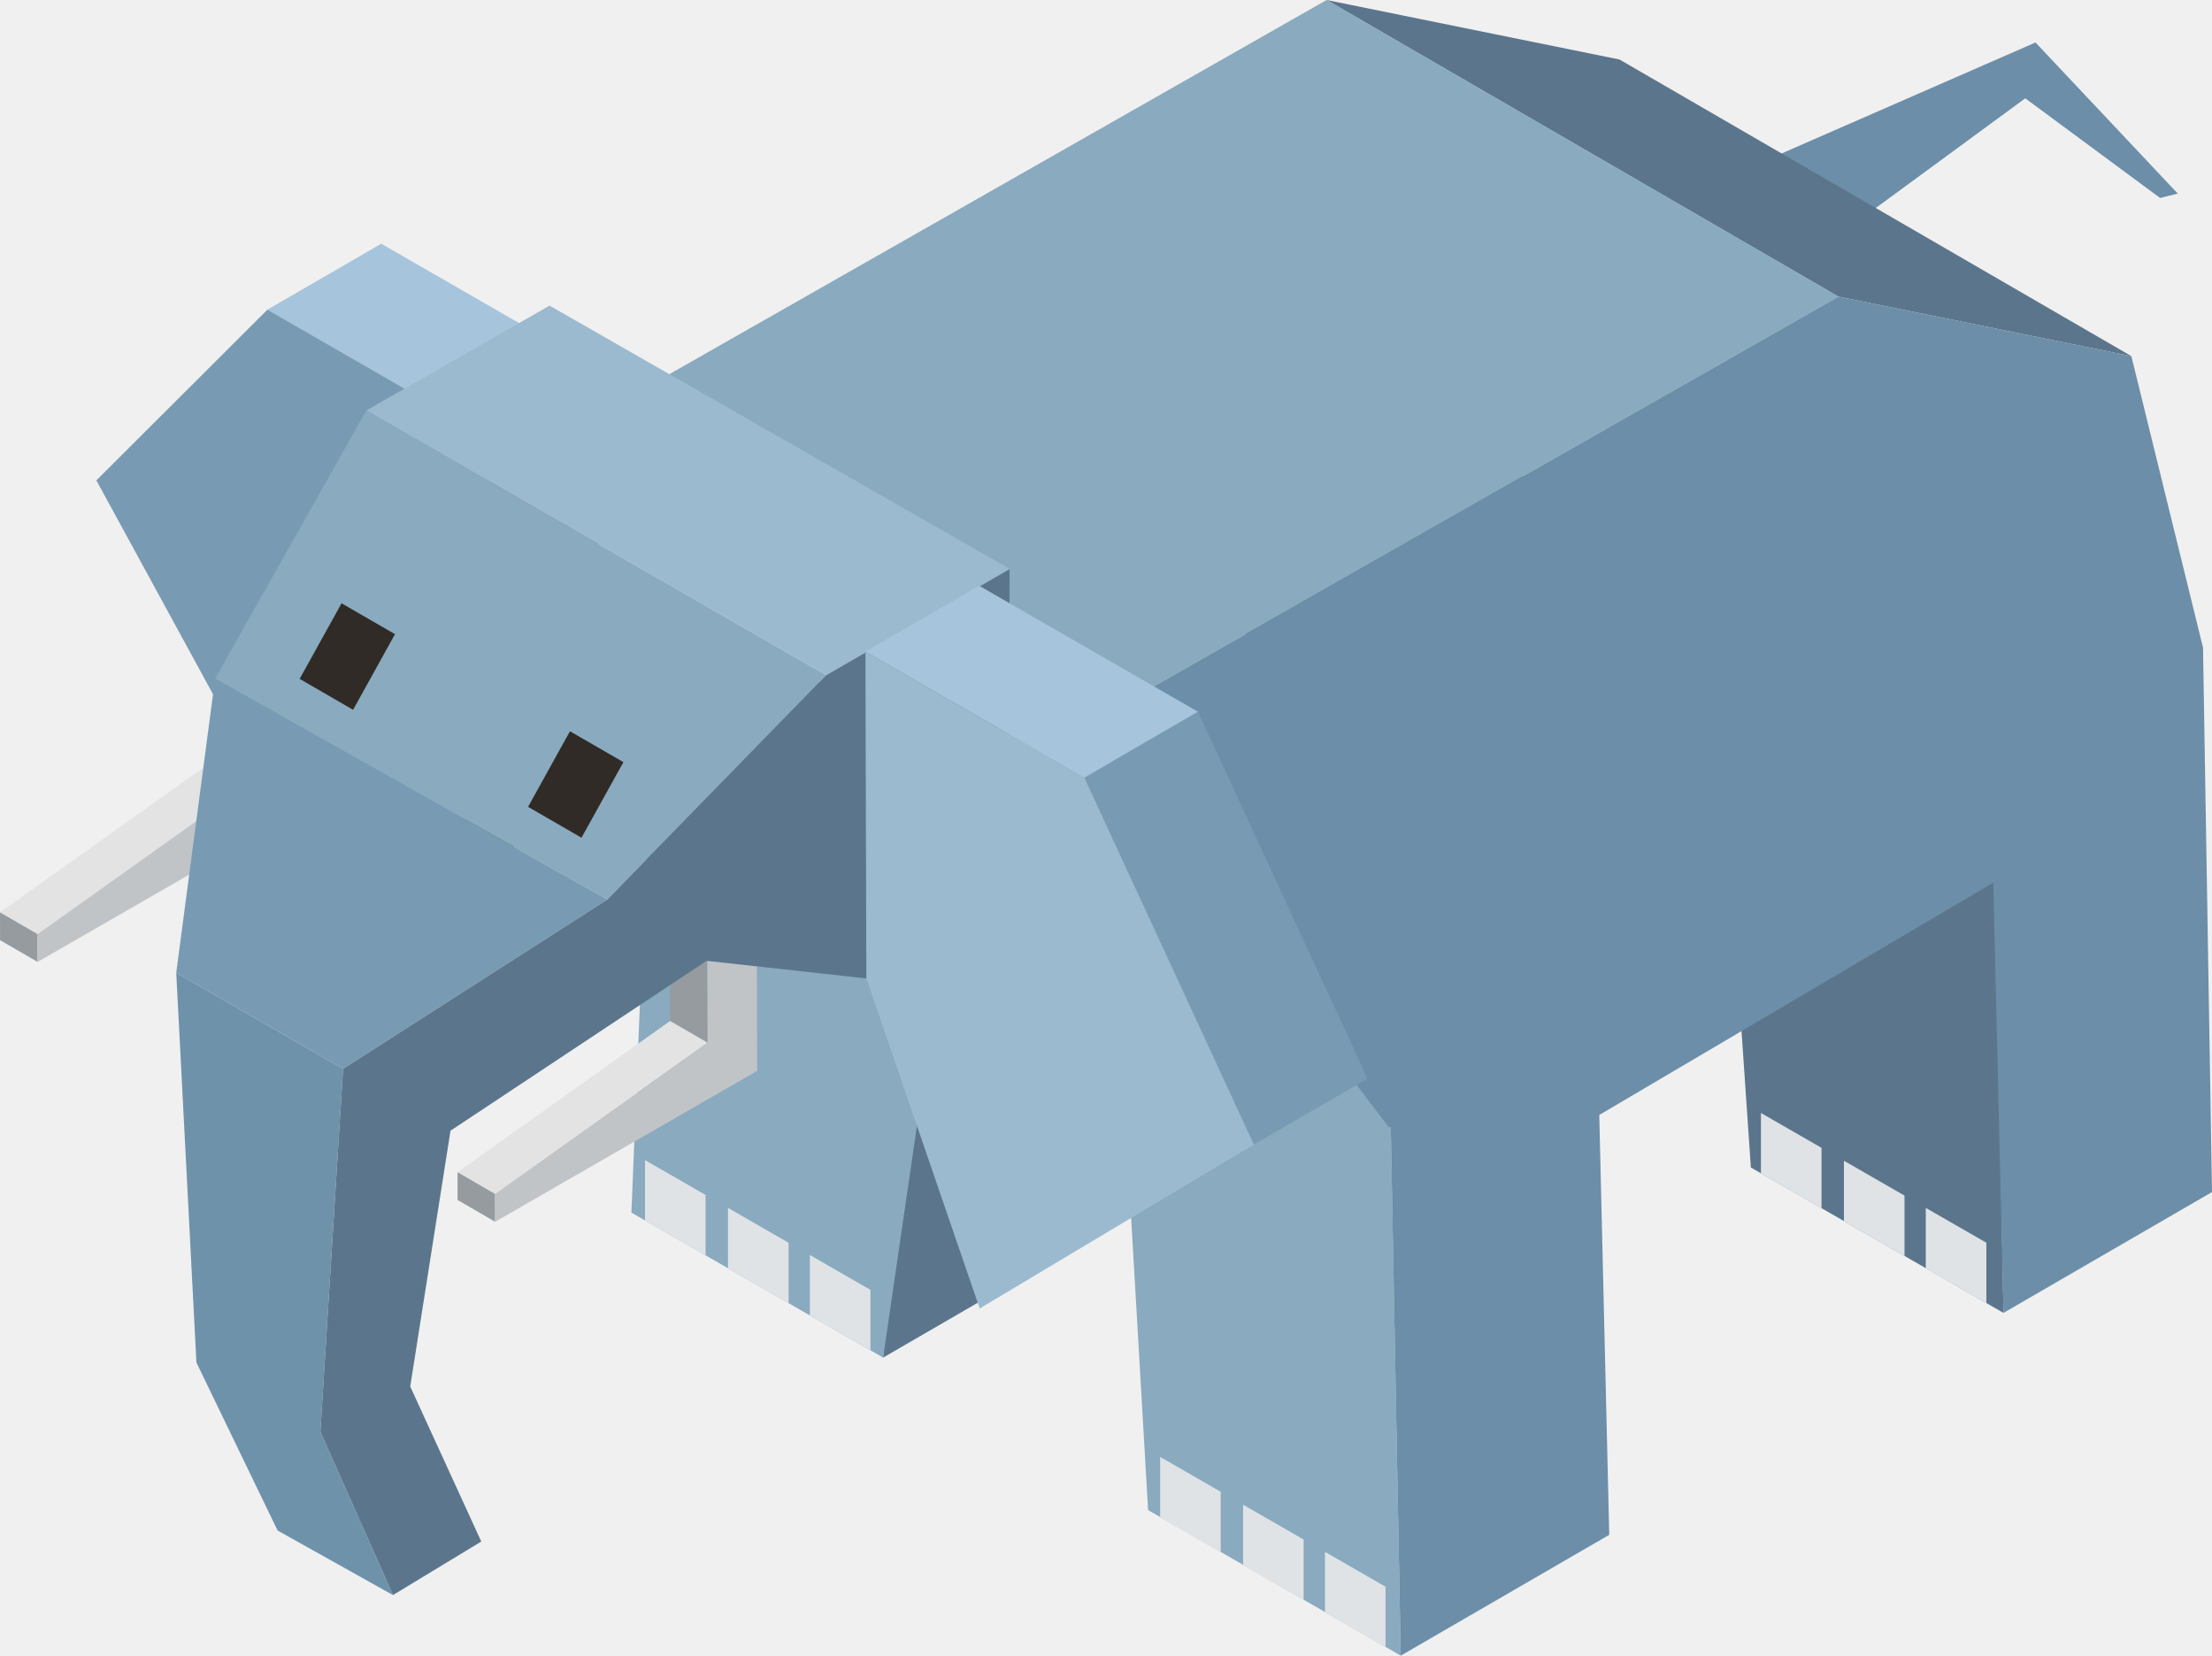
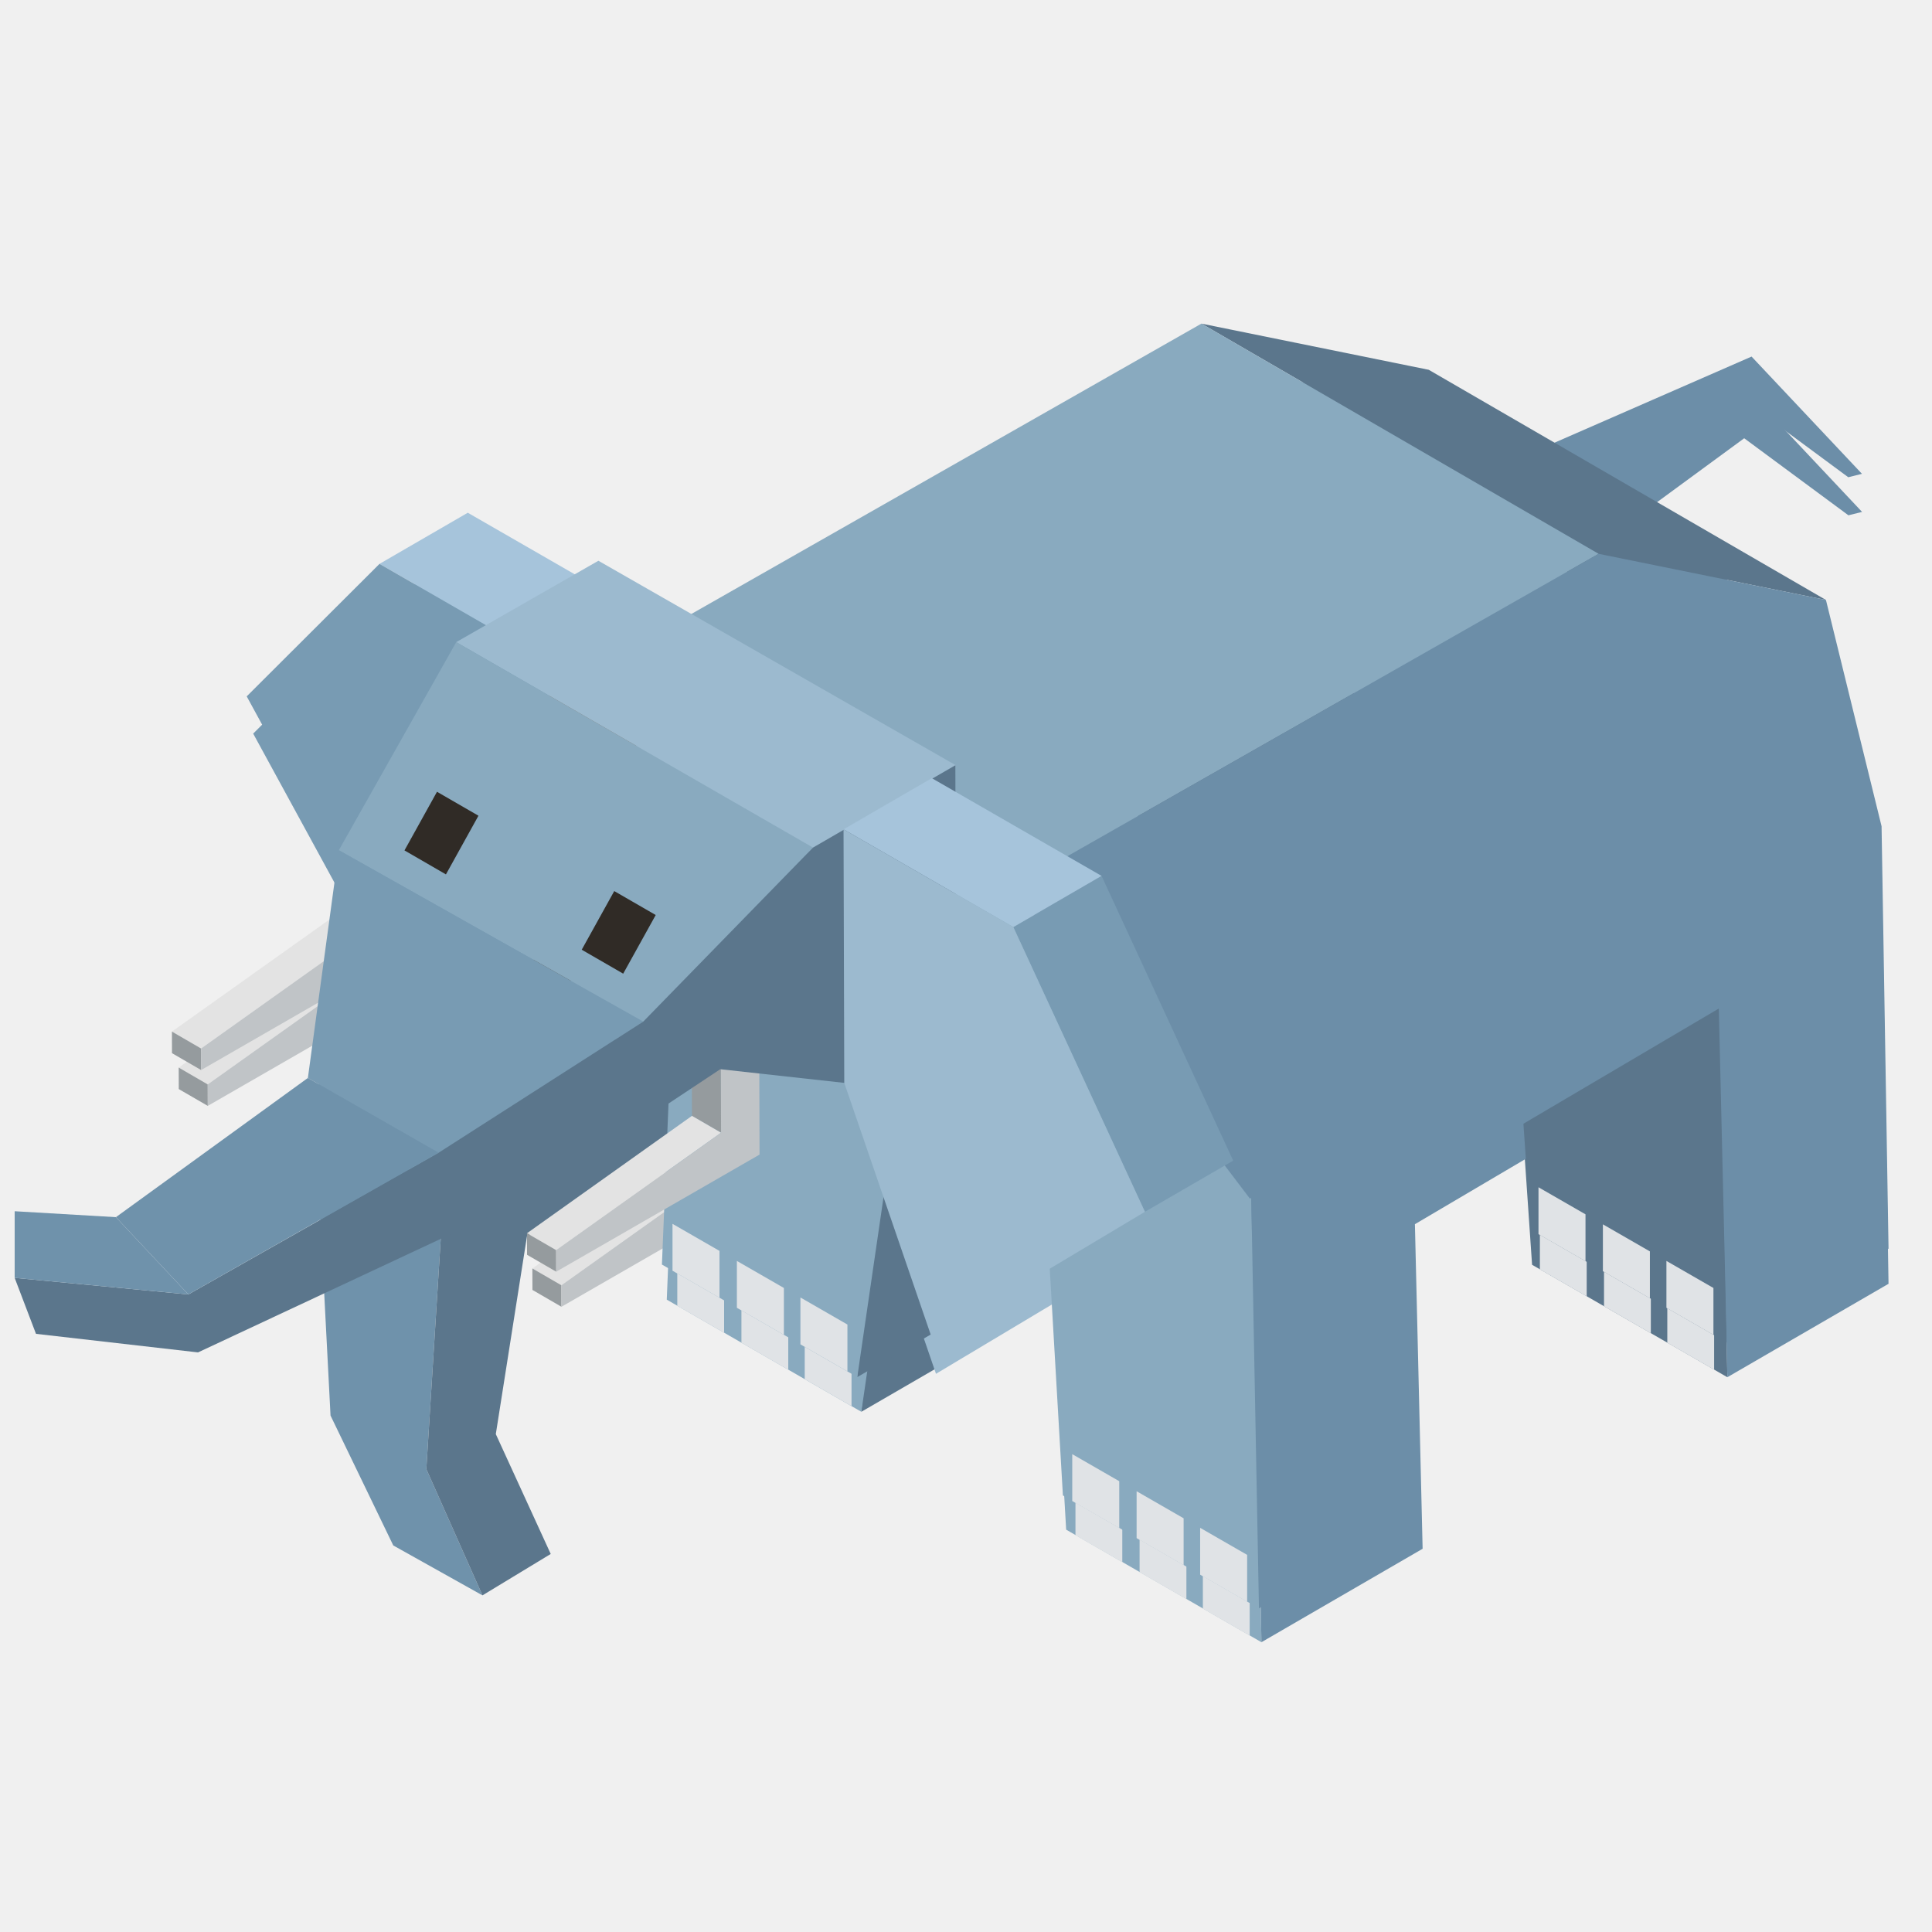
- <svg xmlns="http://www.w3.org/2000/svg" width="370" height="277" viewBox="0 0 370 277" fill="none">
-   <g clip-path="url(#clip0_7_368)">
-     <path d="M312.332 35.84L296.909 26.154L340.479 7.107L364.274 32.388L361.321 33.122L338.767 16.45L312.332 35.84Z" fill="#6C8EA8" />
-     <path d="M210.251 52.325L333.409 128.153L335.121 219.654L292.865 195.323L288.405 130.197L253.345 110.008L248.541 179.101L206.436 154.854L210.251 52.325Z" fill="#5B768C" />
-     <path d="M152.523 167.329L187.402 147.11L182.598 206.914L147.719 227.134L152.523 167.329Z" fill="#5B768C" />
-     <path d="M232.497 180.232L234.299 277L192.043 252.644L189.186 203.415L154.126 183.226L147.719 227.134L105.614 202.868L109.429 109.647L181.351 121.467L232.497 180.232Z" fill="#89AABF" />
-     <path d="M307.511 49.632L221.901 0L270.896 9.956L356.511 59.582L307.511 49.632Z" fill="#5B768C" />
-     <path d="M181.351 121.467L95.741 71.835L221.901 0L307.511 49.632L181.351 121.467Z" fill="#89AABF" />
-     <path d="M335.121 219.654L370 199.435L368.499 108.366L356.511 59.582L307.511 49.632L181.351 121.467L232.352 188.655L232.636 188.486L234.299 277L269.178 256.781L267.509 186.539L333.421 147.669L335.121 219.654Z" fill="#6C8EA8" />
-     <path d="M118.023 210.029L107.892 204.197V194.09L118.023 199.922V210.029ZM131.904 207.918L121.772 202.086V212.193L131.904 218.025V207.918ZM145.598 215.801L135.466 209.969V220.075L145.598 225.907V215.801Z" fill="#E0E3E6" />
-     <path d="M204.187 259.684L194.056 253.853V243.746L204.187 249.578V259.684ZM218.062 257.574L207.93 251.742V261.849L218.062 267.681V257.574ZM231.756 265.462L221.624 259.63V269.737L231.756 275.569V265.462Z" fill="#E0E3E6" />
-     <path d="M304.684 202.147L294.552 196.315V186.208L304.684 192.04V202.147ZM318.564 200.03L308.433 194.198V204.305L318.564 210.137V200.03ZM332.258 207.918L322.126 202.086V212.193L332.258 218.025V207.918Z" fill="#E0E3E6" />
-     <path d="M118.361 174.448L112.087 170.81L112.038 154.312L118.313 157.956L118.361 174.448Z" fill="#959B9E" />
-     <path d="M82.813 199.754L76.533 196.116L112.087 170.81L118.361 174.448L82.813 199.754Z" fill="#E3E3E3" />
-     <path d="M82.825 204.407L76.545 200.764L76.533 196.116L82.813 199.754L82.825 204.407Z" fill="#959B9E" />
-     <path d="M126.582 151.974L126.654 179.161L82.825 204.407L82.813 199.754L118.361 174.448L118.313 157.956L126.582 151.974Z" fill="#C0C4C7" />
-     <path d="M6.28 156.284L0 152.641L35.554 127.335L41.828 130.979L6.28 156.284Z" fill="#E3E3E3" />
-     <path d="M6.292 160.932L0.012 157.295L0 152.641L6.28 156.284L6.292 160.932Z" fill="#959B9E" />
-     <path d="M50.049 109.719L50.122 135.692L6.292 160.932L6.28 156.284L41.828 130.979L41.78 114.481L50.049 109.719Z" fill="#C0C4C7" />
-     <path d="M71.289 146.358L90.311 135.326L79.721 151.096L60.699 162.122L71.289 146.358Z" fill="#5A5750" />
-     <path d="M80.836 132.824L99.858 121.798L90.311 135.325L71.289 146.358L80.836 132.824Z" fill="#595650" />
-     <path d="M81.348 72.888L100.376 61.855L99.858 121.798L80.836 132.824L81.348 72.888Z" fill="#817C73" />
-     <path d="M44.739 51.802L63.767 40.776L100.376 61.855L81.348 72.888L44.739 51.802Z" fill="#A6C4DB" />
-     <path d="M44.739 51.802L81.348 72.888L80.836 132.824L71.289 146.358L60.699 162.122L16.117 80.367L44.739 51.802Z" fill="#789BB3" />
-     <path d="M61.278 68.673L91.92 51.129L168.941 95.211L138.178 112.966L61.278 68.673Z" fill="#9CBACF" />
-     <path d="M61.278 68.673L35.976 113.537L101.593 150.483L138.178 112.966L61.278 68.673Z" fill="#89AABF" />
-     <path d="M35.976 113.537L29.479 162.748L57.384 178.819L101.593 150.483L35.976 113.537Z" fill="#789BB3" />
-     <path d="M57.384 178.819L53.587 239.543L65.732 266.863L46.433 256.065L32.854 227.951L29.479 162.748L57.384 178.819Z" fill="#6F92AB" />
-     <path d="M75.357 189.172L118.192 160.752L169.019 166.355L168.862 95.223L138.178 112.966L101.593 150.483L57.384 178.819L53.587 239.543L65.732 266.863L80.504 257.905L68.619 231.968L75.357 189.172Z" fill="#5B768C" />
-     <path d="M181.357 130.107L200.378 119.074L228.748 180.466L209.72 191.493L181.357 130.107Z" fill="#789BB3" />
-     <path d="M144.76 109.028L163.787 98.001L200.378 119.074L181.357 130.107L144.76 109.028Z" fill="#A6C4DB" />
-     <path d="M181.357 130.107L209.72 191.493L163.872 218.915L144.916 163.698L144.76 109.028L181.357 130.107Z" fill="#9CBACF" />
-     <path d="M59.06 118.749L50.122 113.579L57.131 100.935L66.07 106.1L59.06 118.749Z" fill="#302B26" />
-     <path d="M97.266 140.153L88.328 134.989L95.337 122.345L104.276 127.509L97.266 140.153Z" fill="#302B26" />
+ <svg xmlns="http://www.w3.org/2000/svg" width="400" height="400" viewBox="0 0 400 400" fill="none">
+   <style type="text/css">
+ @keyframes step1 {
+   0% {
+     opacity: 0;
+   }
+   50% {
+     opacity: 0;
+   }
+   51% {
+     opacity: 1;
+   }
+   100% {
+     opacity: 1;
+   }
+ }
+ @keyframes step2 {
+   0% {
+     opacity: 0;
+   }
+   49% {
+     opacity: 0;
+   }
+   50% {
+     opacity: 1;
+   }
+   100% {
+     opacity: 1;
+   }
+ }
+ #step1 {
+   animation: step1 2s infinite;
+ }
+ #step2 {
+   animation: step2 2s infinite reverse;
+ }
+ </style>
+   <g clip-path="url(#clip0_131_916)" id="step1">
+     <path d="M335.826 109.287L321.07 100.021L362.756 81.799L385.522 105.985L382.696 106.687L361.118 90.737L335.826 109.287Z" fill="#6C8EA8" />
+     <path d="M238.159 125.058L355.992 197.601L357.629 285.139L317.2 261.861L312.933 199.557L279.389 180.242L274.793 246.342L234.509 223.145L238.159 125.058Z" fill="#5B768C" />
+     <path d="M182.927 235.08L216.298 215.737L211.702 272.951L178.331 292.294L182.927 235.08Z" fill="#5B768C" />
+     <path d="M259.443 247.424L261.167 340L220.738 316.699L218.005 269.603L184.461 250.288L178.331 292.294L138.047 269.079L141.697 179.897L210.508 191.205L259.443 247.424Z" fill="#89AABF" />
+     <path d="M331.213 122.482L249.305 75L296.181 84.525L378.095 132.001L331.213 122.482Z" fill="#5B768C" />
+     <path d="M210.508 191.205L128.601 143.723L249.305 75L331.213 122.482L210.508 191.205Z" fill="#89AABF" />
+     <path d="M357.629 285.139L391 265.795L389.564 178.672L378.095 132.001L331.213 122.482L210.508 191.205L259.305 255.482L259.576 255.321L261.167 340L294.538 320.656L292.941 253.457L356.003 216.272L357.629 285.139Z" fill="#6C8EA8" />
+     <path d="M149.92 275.93L140.226 270.351V260.682L149.92 266.261V275.93ZM163.2 273.911L153.506 268.332V278.001L163.2 283.58V273.911ZM176.301 281.452L166.608 275.872V285.541L176.301 291.121V281.452Z" fill="#E0E3E6" />
+     <path d="M232.358 323.435L222.664 317.855V308.186L232.358 313.766V323.435ZM245.632 321.416L235.939 315.836V325.505L245.632 331.085V321.416ZM258.734 328.962L249.04 323.383V333.052L258.734 338.631V328.962Z" fill="#E0E3E6" />
+     <path d="M328.508 268.389L318.815 262.81V253.141L328.508 258.72V268.389ZM341.789 266.365L332.095 260.785V270.454L341.789 276.033V266.365ZM354.89 273.911L345.197 268.332V278.001L354.89 283.58V273.911Z" fill="#E0E3E6" />
+     <path d="M150.243 241.89L144.24 238.411L144.194 222.627L150.196 226.113L150.243 241.89Z" fill="#959B9E" />
+     <path d="M116.232 266.1L110.223 262.62L144.24 238.411L150.243 241.89L116.232 266.1Z" fill="#E3E3E3" />
+     <path d="M116.243 270.552L110.235 267.066L110.223 262.62L116.232 266.1L116.243 270.552Z" fill="#959B9E" />
+     <path d="M158.108 220.39L158.177 246.4L116.243 270.552L116.232 266.1L150.243 241.89L150.196 226.113L158.108 220.39Z" fill="#C0C4C7" />
+     <path d="M43.009 224.514L37 221.028L71.017 196.819L77.019 200.304L43.009 224.514Z" fill="#E3E3E3" />
+     <path d="M43.02 228.96L37.011 225.48L37 221.028L43.009 224.514L43.02 228.96Z" fill="#959B9E" />
+     <path d="M84.885 179.966L84.954 204.814L43.02 228.96L43.009 224.514L77.02 200.304L76.973 184.521L84.885 179.966Z" fill="#C0C4C7" />
+     <path d="M105.206 215.018L123.405 204.463L113.274 219.55L95.075 230.099L105.206 215.018Z" fill="#5A5750" />
+     <path d="M114.34 202.07L132.539 191.521L123.405 204.463L105.206 215.018L114.34 202.07Z" fill="#595650" />
+     <path d="M114.83 144.73L133.035 134.175L132.539 191.521L114.34 202.07L114.83 144.73Z" fill="#817C73" />
+     <path d="M79.805 124.558L98.01 114.009L133.035 134.175L114.83 144.73L79.805 124.558Z" fill="#A6C4DB" />
+     <path d="M79.805 124.558L114.831 144.73L114.34 202.07L105.206 215.018L95.075 230.099L52.42 151.885L79.805 124.558Z" fill="#789BB3" />
+     <path d="M95.628 140.698L124.945 123.914L198.635 166.087L169.203 183.072L95.628 140.698Z" fill="#9CBACF" />
+     <path d="M95.628 140.698L71.42 183.618L134.2 218.963L169.203 183.072L95.628 140.698Z" fill="#89AABF" />
+     <path d="M71.42 183.618L65.204 230.697L91.903 246.072L134.2 218.963L71.42 183.618Z" fill="#789BB3" />
+     <path d="M91.903 246.072L88.27 304.166L99.889 330.302L81.425 319.972L68.433 293.076L65.204 230.697L91.903 246.072Z" fill="#6F92AB" />
+     <path d="M109.099 255.977L150.081 228.788L198.71 234.148L198.56 166.098L169.203 183.072L134.2 218.963L91.903 246.072L88.27 304.166L99.889 330.302L114.023 321.732L102.652 296.919L109.099 255.977Z" fill="#5B768C" />
+     <path d="M210.514 199.47L228.713 188.916L255.856 247.648L237.651 258.197L210.514 199.47Z" fill="#789BB3" />
+     <path d="M175.5 179.304L193.705 168.755L228.713 188.916L210.514 199.47L175.5 179.304Z" fill="#A6C4DB" />
+     <path d="M210.514 199.47L237.651 258.197L193.785 284.431L175.65 231.606L175.5 179.304L210.514 199.47Z" fill="#9CBACF" />
+     <path d="M93.506 188.605L84.954 183.658L91.661 171.562L100.212 176.503L93.506 188.605Z" fill="#302B26" />
+     <path d="M130.06 209.082L121.508 204.141L128.215 192.045L136.766 196.986L130.06 209.082Z" fill="#302B26" />
  </g>
  <defs>
-     <clipPath id="clip0_7_368">
-       <rect width="370" height="277" fill="white" />
+     <clipPath id="clip0_131_916">
+       <rect width="354" height="265" fill="white" transform="translate(37 75)" />
+     </clipPath>
+   </defs>
+   <g clip-path="url(#clip0_217_3373)" id="step2">
+     <path d="M335.607 101.416L320.792 92.115L362.644 73.824L385.5 98.102L382.663 98.807L360.999 82.796L335.607 101.416Z" fill="#6C8EA8" />
+     <path d="M237.553 117.247L355.853 190.064L357.497 277.932L316.908 254.566L312.624 192.027L278.947 172.639L274.333 238.989L233.888 215.704L237.553 117.247Z" fill="#5B768C" />
+     <path d="M182.103 227.684L215.606 208.268L210.992 265.697L177.489 285.114L182.103 227.684Z" fill="#5B768C" />
+     <path d="M258.922 240.074L260.653 333L220.063 309.611L217.319 262.337L183.643 242.95L177.489 285.114L137.044 261.812L140.709 172.293L209.793 183.644L258.922 240.074Z" fill="#89AABF" />
+     <path d="M330.976 114.661L248.744 67L295.805 76.561L378.043 124.216L330.976 114.661Z" fill="#5B768C" />
+     <path d="M209.793 183.643L127.561 135.983L248.744 67L330.976 114.661L209.793 183.643Z" fill="#89AABF" />
+     <path d="M357.497 277.932L391 258.515L389.558 171.063L378.043 124.216L330.976 114.661L209.793 183.643L258.783 248.163L259.055 248.001L260.653 333L294.156 313.583L292.552 246.131L355.864 208.805L357.497 277.932Z" fill="#6C8EA8" />
+     <path d="M148.964 268.688L139.233 263.088V253.382L148.964 258.983V268.688ZM162.297 266.662L152.565 261.061V270.767L162.297 276.367V266.662ZM175.451 274.231L165.719 268.63V278.336L175.451 283.936V274.231Z" fill="#E0E3E6" />
+     <path d="M231.729 316.372L221.997 310.772V301.066L231.729 306.667V316.372ZM245.056 314.346L235.324 308.745V318.451L245.056 324.051V314.346ZM258.209 321.92L248.478 316.32V326.025L258.209 331.626V321.92Z" fill="#E0E3E6" />
+     <path d="M328.261 261.119L318.529 255.519V245.813L328.261 251.414V261.119ZM341.594 259.087L331.862 253.486V263.192L341.594 268.792V259.087ZM354.747 266.662L345.015 261.061V270.767L354.747 276.367V266.662Z" fill="#E0E3E6" />
+     <path d="M149.289 234.52L143.262 231.027L143.216 215.185L149.242 218.683L149.289 234.52Z" fill="#959B9E" />
+     <path d="M115.143 258.821L109.111 255.328L143.262 231.027L149.289 234.52L115.143 258.821Z" fill="#E3E3E3" />
+     <path d="M115.155 263.29L109.122 259.791L109.111 255.328L115.143 258.821L115.155 263.29Z" fill="#959B9E" />
+     <path d="M157.185 212.939L157.255 239.047L115.155 263.29L115.143 258.821L149.289 234.52L149.242 218.683L157.185 212.939Z" fill="#C0C4C7" />
+     <path d="M41.63 217.078L35.597 213.579L69.749 189.278L75.775 192.777L41.63 217.078Z" fill="#E3E3E3" />
+     <path d="M41.641 221.541L35.609 218.048L35.597 213.579L41.63 217.078L41.641 221.541Z" fill="#959B9E" />
+     <path d="M83.672 172.362L83.742 197.304L41.641 221.541L41.63 217.078L75.775 192.777L75.729 176.935L83.672 172.362Z" fill="#C0C4C7" />
+     <path d="M104.074 207.546L122.345 196.952L112.173 212.096L93.902 222.684L104.074 207.546Z" fill="#5A5750" />
+     <path d="M113.244 194.55L131.515 183.961L122.345 196.952L104.074 207.546L113.244 194.55Z" fill="#595650" />
+     <path d="M113.736 136.993L132.013 126.398L131.515 183.961L113.244 194.55L113.736 136.993Z" fill="#817C73" />
+     <path d="M78.572 116.745L96.849 106.156L132.013 126.399L113.736 136.993L78.572 116.745Z" fill="#A6C4DB" />
+     <path d="M78.572 116.745L113.736 136.993L113.244 194.55L104.074 207.546L93.902 222.684L51.078 144.175L78.572 116.745Z" fill="#789BB3" />
+     <path d="M94.458 132.946L123.891 116.098L197.873 158.43L168.324 175.48L94.458 132.946Z" fill="#9CBACF" />
+     <path d="M94.458 132.946L70.154 176.028L133.183 211.507L168.324 175.48L94.458 132.946Z" fill="#89AABF" />
+     <path d="M70.154 176.028L63.743 223.178L90.718 238.718L133.183 211.507L70.154 176.028Z" fill="#789BB3" />
+     <path d="M107.982 248.66L149.127 221.368L197.948 226.749L197.798 158.442L168.324 175.48L133.183 211.507L90.718 238.718L39 268L3.037 264.568L7.452 276.158L41 280L107.982 248.66Z" fill="#5B768C" />
+     <path d="M209.799 191.94L228.07 181.346L255.321 240.3L237.044 250.888L209.799 191.94Z" fill="#789BB3" />
+     <path d="M174.646 171.698L192.923 161.109L228.07 181.346L209.799 191.94L174.646 171.698Z" fill="#A6C4DB" />
+     <path d="M209.799 191.94L237.044 250.888L193.004 277.222L174.796 224.197L174.646 171.698L209.799 191.94Z" fill="#9CBACF" />
+     <path d="M92.327 181.034L83.742 176.069L90.475 163.927L99.06 168.886L92.327 181.034Z" fill="#302B26" />
+     <path d="M129.026 201.588L120.44 196.628L127.173 184.486L135.759 189.446L129.026 201.588Z" fill="#302B26" />
+     <path d="M39 268L90.784 238.631L63.743 223.178L24 252L39 268Z" fill="#6F92AB" />
+     <path d="M24 252L3.037 250.772L3.037 264.568L39 268L24 252Z" fill="#6F92AB" />
+   </g>
+   <defs>
+     <clipPath id="clip0_217_3373">
+       <rect width="400" height="400" fill="white" />
    </clipPath>
  </defs>
</svg>
